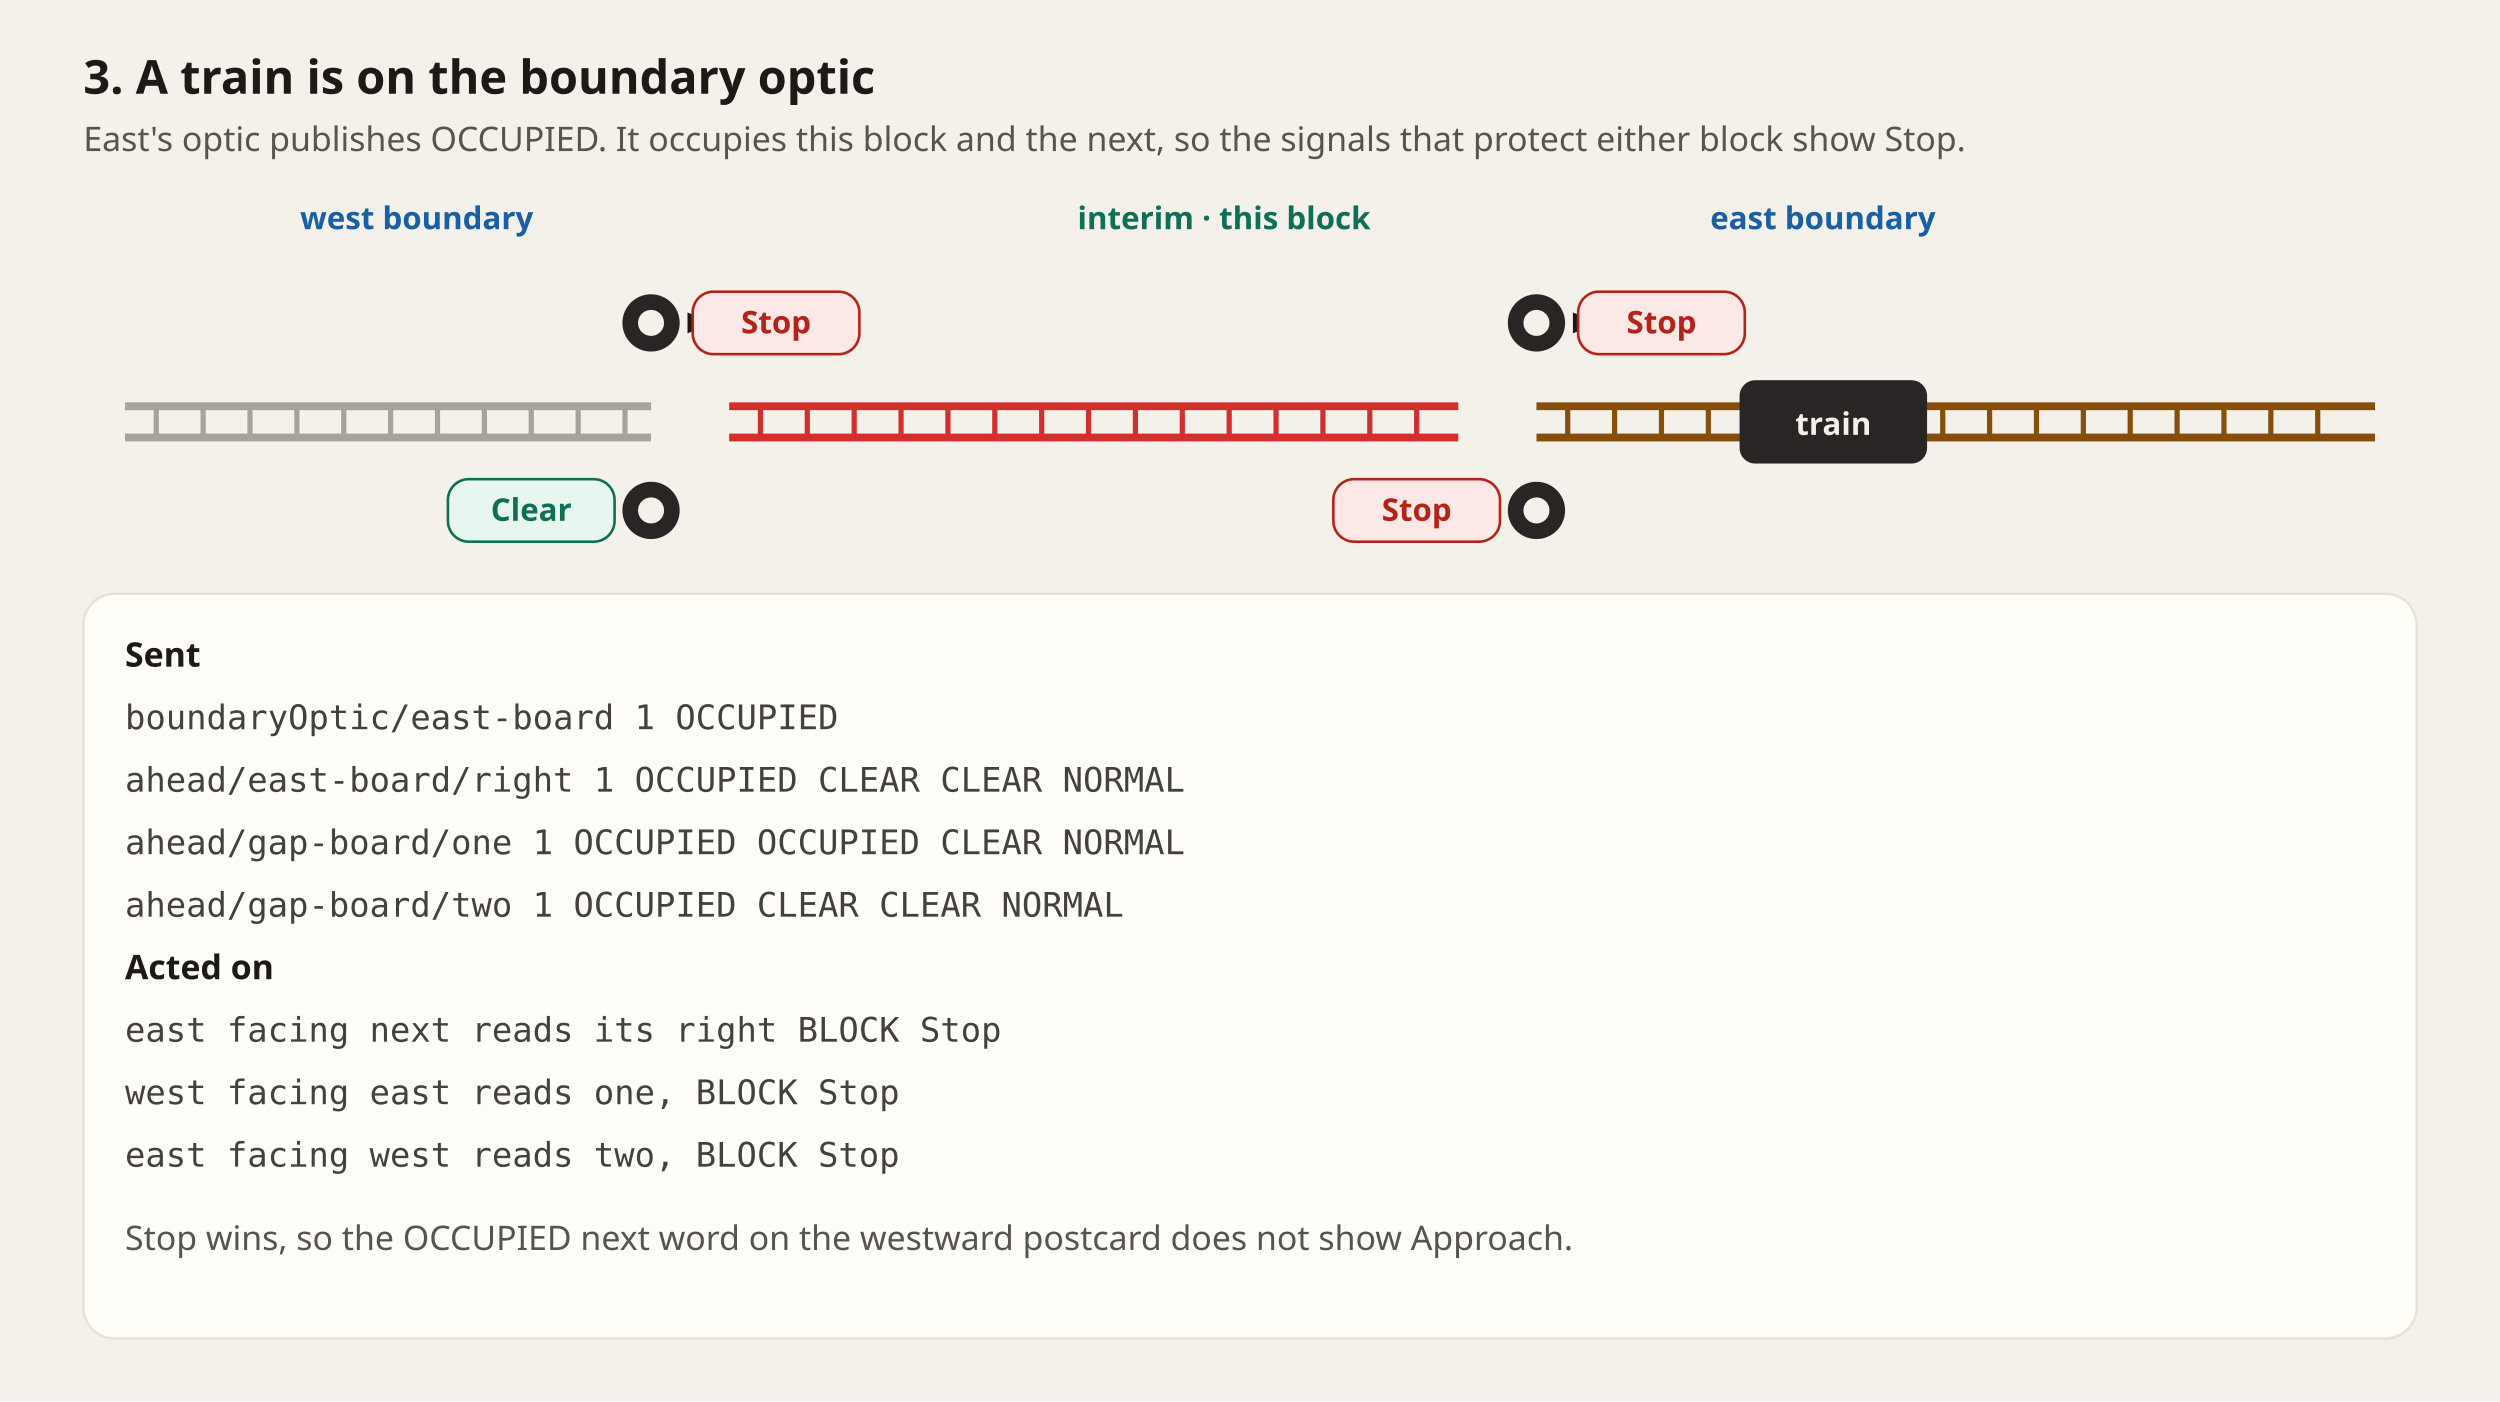
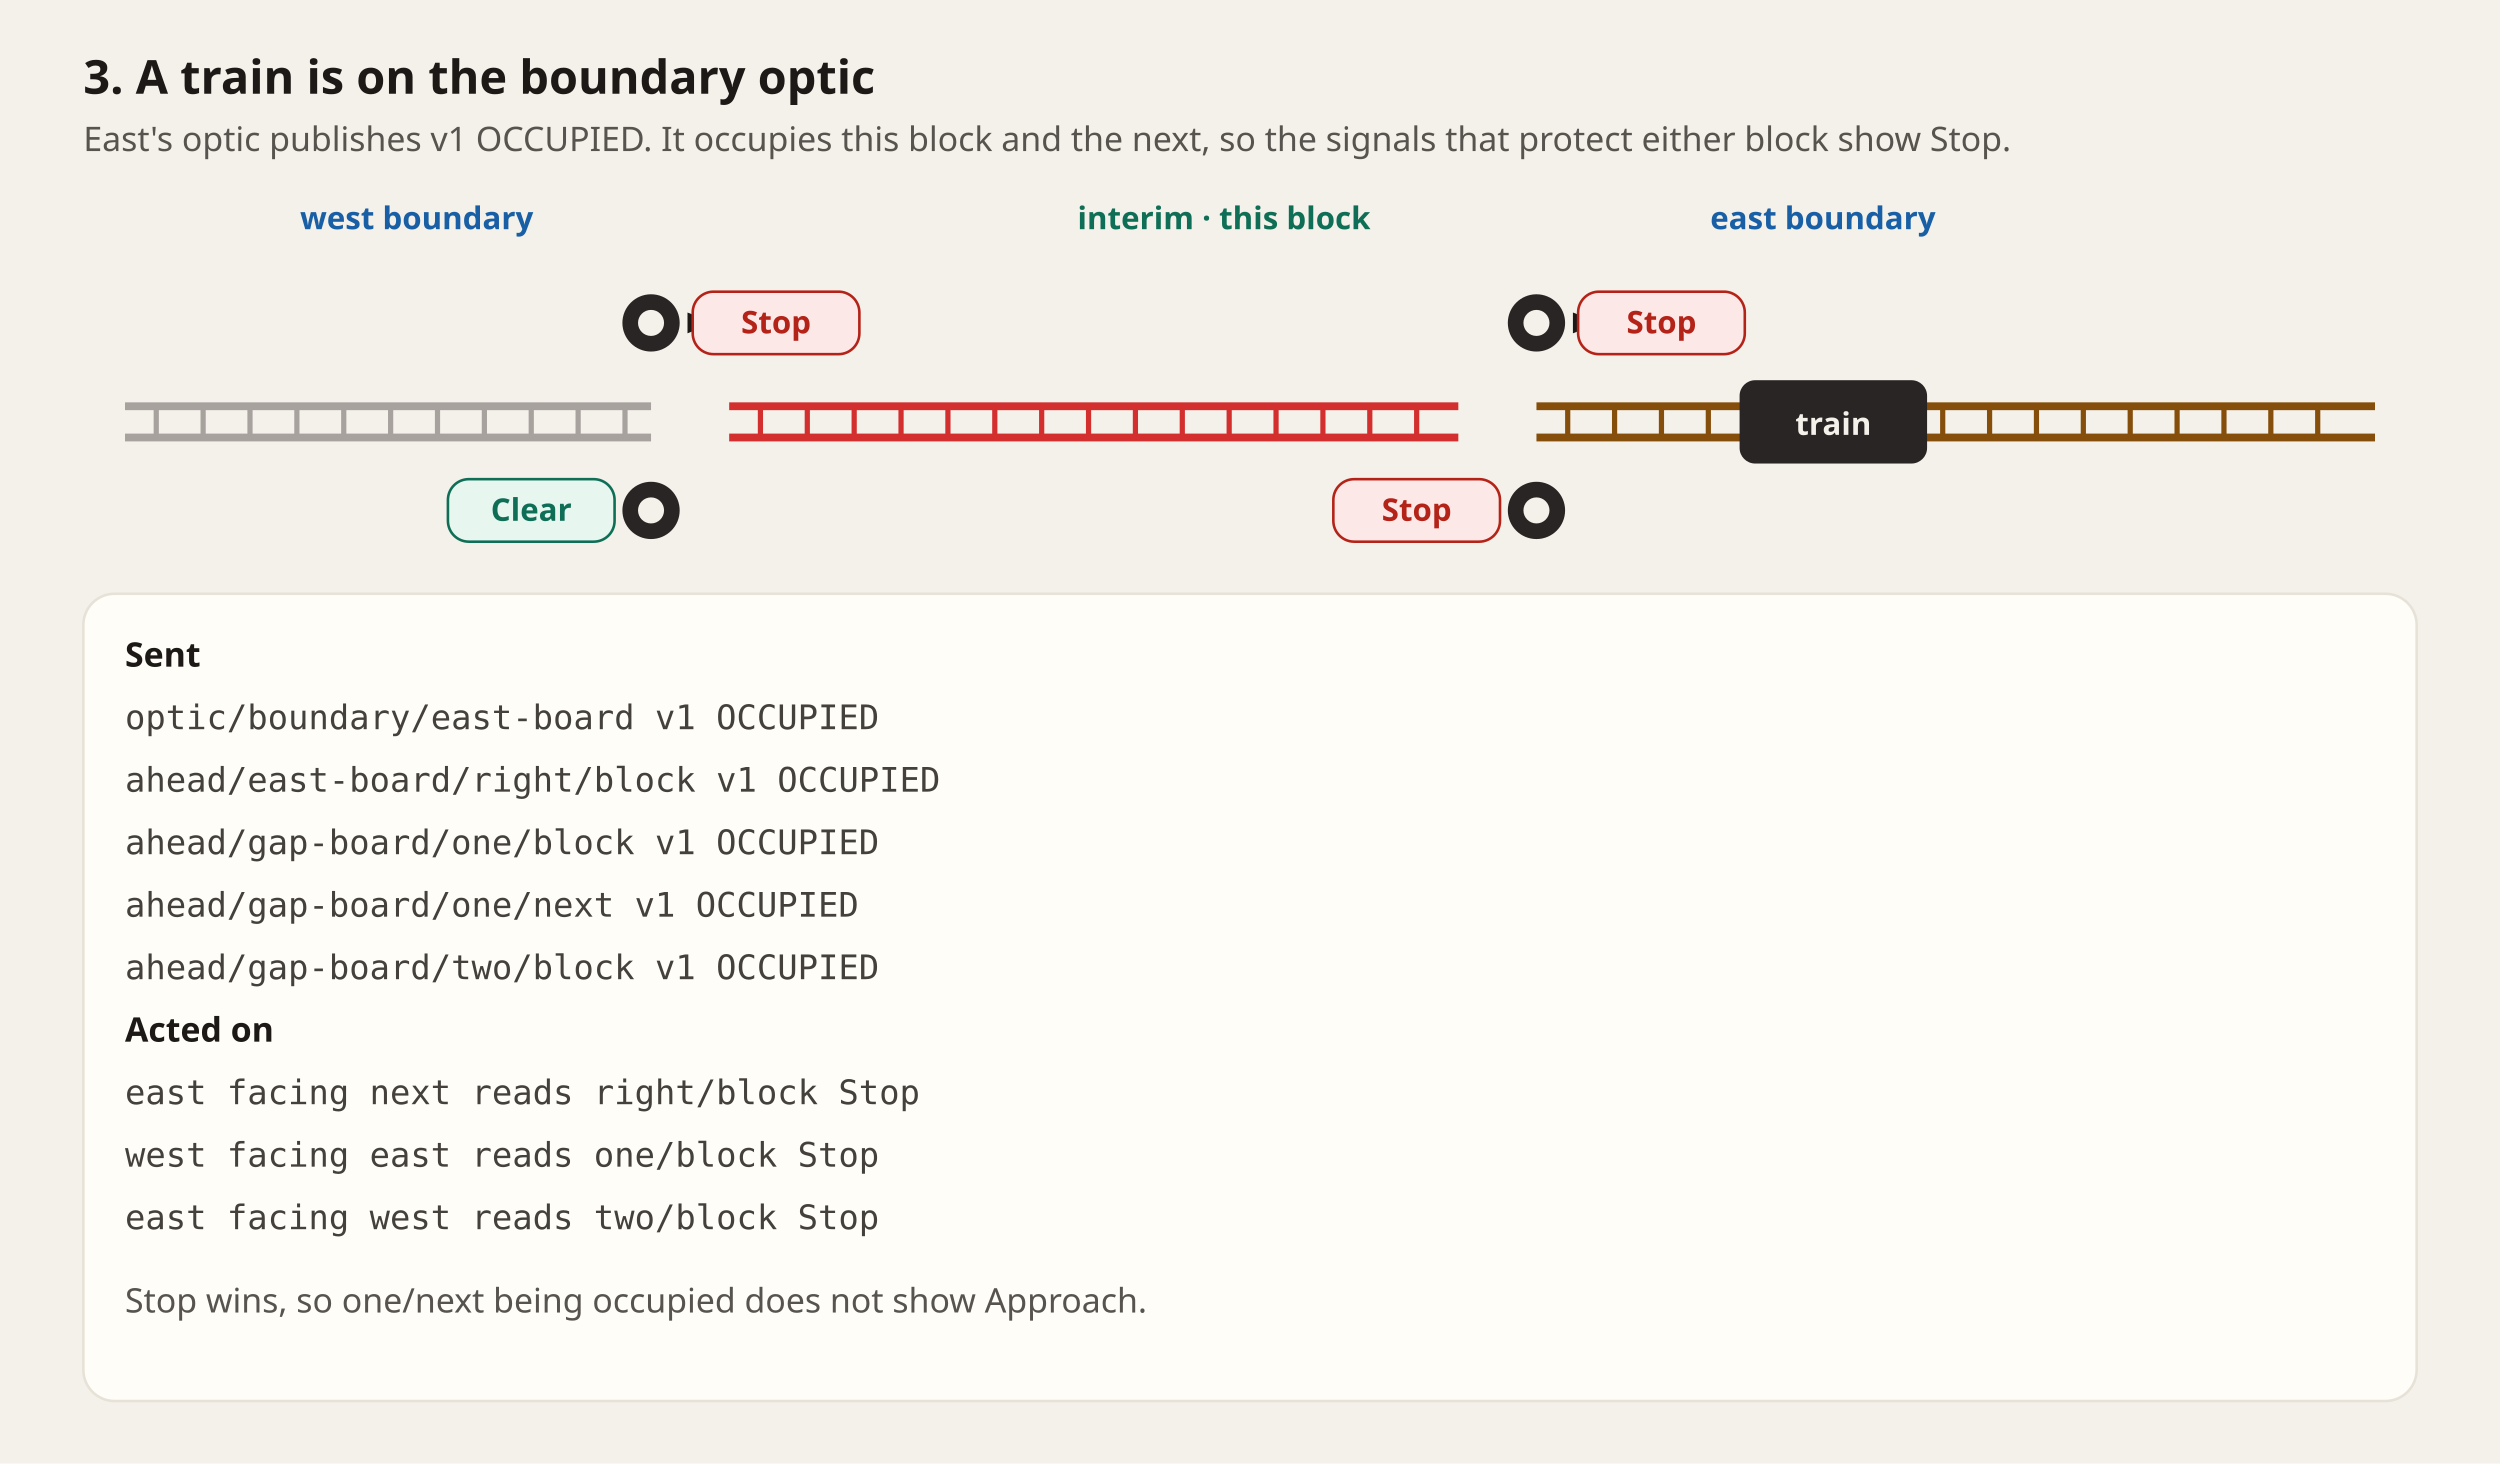
- <svg xmlns="http://www.w3.org/2000/svg" width="960" height="538" viewBox="0 0 960 538" role="img" aria-labelledby="title desc">
-   <rect width="960" height="538" fill="#f4f1ea" />
+ <svg xmlns="http://www.w3.org/2000/svg" width="960" height="562" viewBox="0 0 960 562" role="img" aria-labelledby="title desc">
+   <rect width="960" height="562" fill="#f4f1ea" />
  <g font-family="ui-sans-serif, system-ui, sans-serif" fill="#1c1917">
    <text x="32" y="36" font-size="18" font-weight="600">3. A train is on the boundary optic</text>
-     <text x="32" y="58" fill="#57534e" font-size="13">East's optic publishes OCCUPIED. It occupies this block and the next, so the signals that protect either block show Stop.</text>
+     <text x="32" y="58" fill="#57534e" font-size="13">East's optic publishes v1 OCCUPIED. It occupies this block and the next, so the signals that protect either block show Stop.</text>
    <text x="160" y="88" text-anchor="middle" fill="#185fa5" font-size="12" font-weight="600">west boundary</text>
    <text x="470" y="88" text-anchor="middle" fill="#0f6e56" font-size="12" font-weight="600">interim · this block</text>
    <text x="700" y="88" text-anchor="middle" fill="#185fa5" font-size="12" font-weight="600">east boundary</text>
    <g stroke="#a8a29e" stroke-width="3" stroke-linecap="butt">
      <line x1="48" y1="156" x2="250" y2="156" />
      <line x1="48" y1="168" x2="250" y2="168" />
    </g>
    <g stroke="#a8a29e" stroke-width="2">
      <line x1="60" y1="156" x2="60" y2="168" />
      <line x1="78" y1="156" x2="78" y2="168" />
      <line x1="96" y1="156" x2="96" y2="168" />
      <line x1="114" y1="156" x2="114" y2="168" />
      <line x1="132" y1="156" x2="132" y2="168" />
      <line x1="150" y1="156" x2="150" y2="168" />
      <line x1="168" y1="156" x2="168" y2="168" />
      <line x1="186" y1="156" x2="186" y2="168" />
      <line x1="204" y1="156" x2="204" y2="168" />
      <line x1="222" y1="156" x2="222" y2="168" />
      <line x1="240" y1="156" x2="240" y2="168" />
    </g>
    <g stroke="#d32f2f" stroke-width="3" stroke-linecap="butt">
      <line x1="280" y1="156" x2="560" y2="156" />
      <line x1="280" y1="168" x2="560" y2="168" />
    </g>
    <g stroke="#d32f2f" stroke-width="2">
      <line x1="292" y1="156" x2="292" y2="168" />
      <line x1="310" y1="156" x2="310" y2="168" />
      <line x1="328" y1="156" x2="328" y2="168" />
      <line x1="346" y1="156" x2="346" y2="168" />
      <line x1="364" y1="156" x2="364" y2="168" />
      <line x1="382" y1="156" x2="382" y2="168" />
      <line x1="400" y1="156" x2="400" y2="168" />
      <line x1="418" y1="156" x2="418" y2="168" />
      <line x1="436" y1="156" x2="436" y2="168" />
      <line x1="454" y1="156" x2="454" y2="168" />
      <line x1="472" y1="156" x2="472" y2="168" />
      <line x1="490" y1="156" x2="490" y2="168" />
      <line x1="508" y1="156" x2="508" y2="168" />
      <line x1="526" y1="156" x2="526" y2="168" />
      <line x1="544" y1="156" x2="544" y2="168" />
    </g>
    <g stroke="#854f0b" stroke-width="3" stroke-linecap="butt">
      <line x1="590" y1="156" x2="912" y2="156" />
      <line x1="590" y1="168" x2="912" y2="168" />
    </g>
    <g stroke="#854f0b" stroke-width="2">
      <line x1="602" y1="156" x2="602" y2="168" />
      <line x1="620" y1="156" x2="620" y2="168" />
      <line x1="638" y1="156" x2="638" y2="168" />
      <line x1="656" y1="156" x2="656" y2="168" />
      <line x1="674" y1="156" x2="674" y2="168" />
      <line x1="692" y1="156" x2="692" y2="168" />
      <line x1="710" y1="156" x2="710" y2="168" />
      <line x1="728" y1="156" x2="728" y2="168" />
      <line x1="746" y1="156" x2="746" y2="168" />
      <line x1="764" y1="156" x2="764" y2="168" />
      <line x1="782" y1="156" x2="782" y2="168" />
      <line x1="800" y1="156" x2="800" y2="168" />
      <line x1="818" y1="156" x2="818" y2="168" />
      <line x1="836" y1="156" x2="836" y2="168" />
      <line x1="854" y1="156" x2="854" y2="168" />
      <line x1="872" y1="156" x2="872" y2="168" />
      <line x1="890" y1="156" x2="890" y2="168" />
    </g>
    <g transform="translate(250 124) scale(1 1)">
      <circle cx="0" cy="0" r="11" fill="#292524" />
      <circle cx="0" cy="0" r="5" fill="#f4f1ea" />
      <polygon points="14,-4 24,0 14,4" fill="#1c1917" />
    </g>
    <rect x="266" y="112" width="64" height="24" rx="8" fill="#fde8e8" stroke="#b42318" />
    <text x="298.0" y="128" text-anchor="middle" fill="#b42318" font-size="12" font-weight="600">Stop</text>
    <g transform="translate(250 196) scale(-1 1)">
      <circle cx="0" cy="0" r="11" fill="#292524" />
      <circle cx="0" cy="0" r="5" fill="#f4f1ea" />
      <polygon points="14,-4 24,0 14,4" fill="#1c1917" />
    </g>
    <rect x="172" y="184" width="64" height="24" rx="8" fill="#e7f6ef" stroke="#0f6e56" />
    <text x="204.0" y="200" text-anchor="middle" fill="#0f6e56" font-size="12" font-weight="600">Clear</text>
    <g transform="translate(590 124) scale(1 1)">
      <circle cx="0" cy="0" r="11" fill="#292524" />
      <circle cx="0" cy="0" r="5" fill="#f4f1ea" />
      <polygon points="14,-4 24,0 14,4" fill="#1c1917" />
    </g>
    <rect x="606" y="112" width="64" height="24" rx="8" fill="#fde8e8" stroke="#b42318" />
    <text x="638.0" y="128" text-anchor="middle" fill="#b42318" font-size="12" font-weight="600">Stop</text>
    <g transform="translate(590 196) scale(-1 1)">
      <circle cx="0" cy="0" r="11" fill="#292524" />
      <circle cx="0" cy="0" r="5" fill="#f4f1ea" />
      <polygon points="14,-4 24,0 14,4" fill="#1c1917" />
    </g>
    <rect x="512" y="184" width="64" height="24" rx="8" fill="#fde8e8" stroke="#b42318" />
    <text x="544.0" y="200" text-anchor="middle" fill="#b42318" font-size="12" font-weight="600">Stop</text>
    <rect x="668" y="146" width="72" height="32" rx="6" fill="#292524" />
    <text x="704" y="167" text-anchor="middle" fill="#f4f1ea" font-size="12" font-weight="600">train</text>
-     <rect x="32" y="228" width="896" height="286" rx="12" fill="#fffdf8" stroke="#e7e2d8" />
+     <rect x="32" y="228" width="896" height="310" rx="12" fill="#fffdf8" stroke="#e7e2d8" />
    <text x="48" y="256" font-size="13" font-weight="600">Sent</text>
-     <text x="48" y="280" fill="#44403c" font-family="ui-monospace, SFMono-Regular, Menlo, monospace" font-size="13">boundaryOptic/east-board                1 OCCUPIED</text>
-     <text x="48" y="304" fill="#44403c" font-family="ui-monospace, SFMono-Regular, Menlo, monospace" font-size="13">ahead/east-board/right                  1 OCCUPIED CLEAR CLEAR NORMAL</text>
-     <text x="48" y="328" fill="#44403c" font-family="ui-monospace, SFMono-Regular, Menlo, monospace" font-size="13">ahead/gap-board/one                     1 OCCUPIED OCCUPIED CLEAR NORMAL</text>
-     <text x="48" y="352" fill="#44403c" font-family="ui-monospace, SFMono-Regular, Menlo, monospace" font-size="13">ahead/gap-board/two                     1 OCCUPIED CLEAR CLEAR NORMAL</text>
-     <text x="48" y="376" font-size="13" font-weight="600">Acted on</text>
-     <text x="48" y="400" fill="#44403c" font-family="ui-monospace, SFMono-Regular, Menlo, monospace" font-size="13">east facing next reads its right BLOCK  Stop</text>
-     <text x="48" y="424" fill="#44403c" font-family="ui-monospace, SFMono-Regular, Menlo, monospace" font-size="13">west facing east reads one, BLOCK       Stop</text>
-     <text x="48" y="448" fill="#44403c" font-family="ui-monospace, SFMono-Regular, Menlo, monospace" font-size="13">east facing west reads two, BLOCK       Stop</text>
-     <text x="48" y="480" fill="#57534e" font-size="13">Stop wins, so the OCCUPIED next word on the westward postcard does not show Approach.</text>
+     <text x="48" y="280" fill="#44403c" font-family="ui-monospace, SFMono-Regular, Menlo, monospace" font-size="13">optic/boundary/east-board               v1 OCCUPIED</text>
+     <text x="48" y="304" fill="#44403c" font-family="ui-monospace, SFMono-Regular, Menlo, monospace" font-size="13">ahead/east-board/right/block            v1 OCCUPIED</text>
+     <text x="48" y="328" fill="#44403c" font-family="ui-monospace, SFMono-Regular, Menlo, monospace" font-size="13">ahead/gap-board/one/block               v1 OCCUPIED</text>
+     <text x="48" y="352" fill="#44403c" font-family="ui-monospace, SFMono-Regular, Menlo, monospace" font-size="13">ahead/gap-board/one/next                v1 OCCUPIED</text>
+     <text x="48" y="376" fill="#44403c" font-family="ui-monospace, SFMono-Regular, Menlo, monospace" font-size="13">ahead/gap-board/two/block               v1 OCCUPIED</text>
+     <text x="48" y="400" font-size="13" font-weight="600">Acted on</text>
+     <text x="48" y="424" fill="#44403c" font-family="ui-monospace, SFMono-Regular, Menlo, monospace" font-size="13">east facing next reads right/block      Stop</text>
+     <text x="48" y="448" fill="#44403c" font-family="ui-monospace, SFMono-Regular, Menlo, monospace" font-size="13">west facing east reads one/block        Stop</text>
+     <text x="48" y="472" fill="#44403c" font-family="ui-monospace, SFMono-Regular, Menlo, monospace" font-size="13">east facing west reads two/block        Stop</text>
+     <text x="48" y="504" fill="#57534e" font-size="13">Stop wins, so one/next being occupied does not show Approach.</text>
  </g>
</svg>
